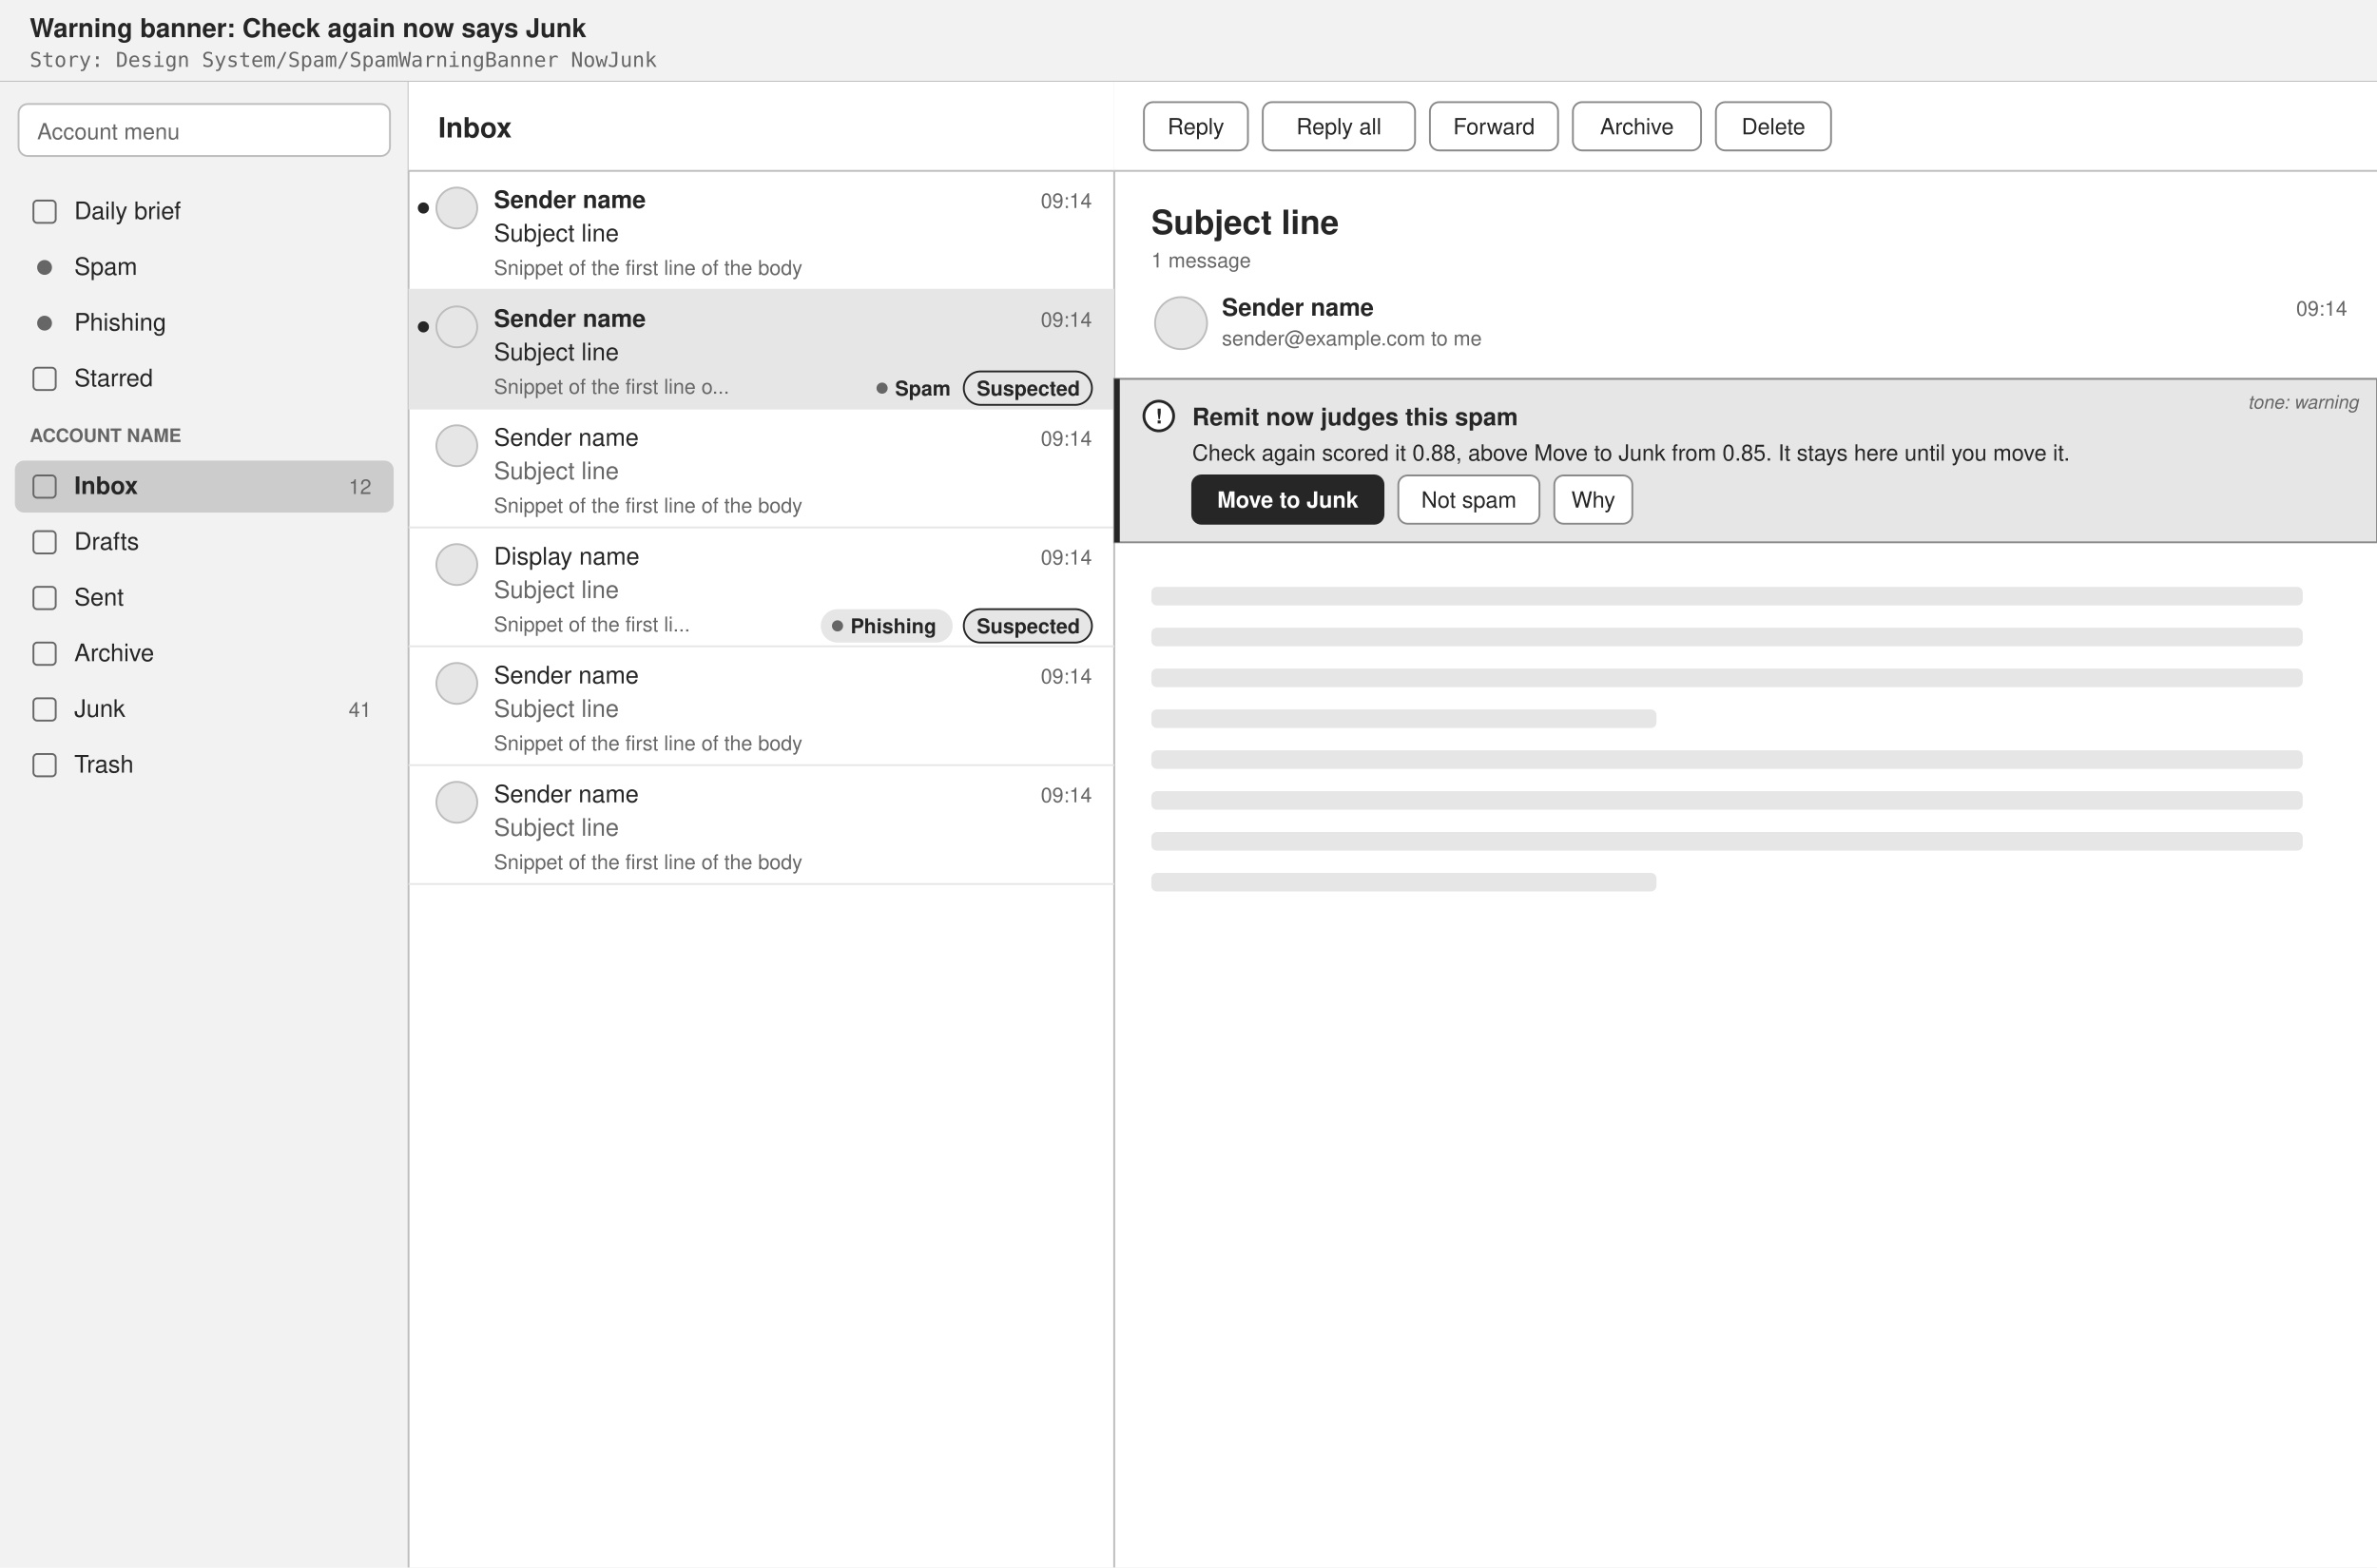
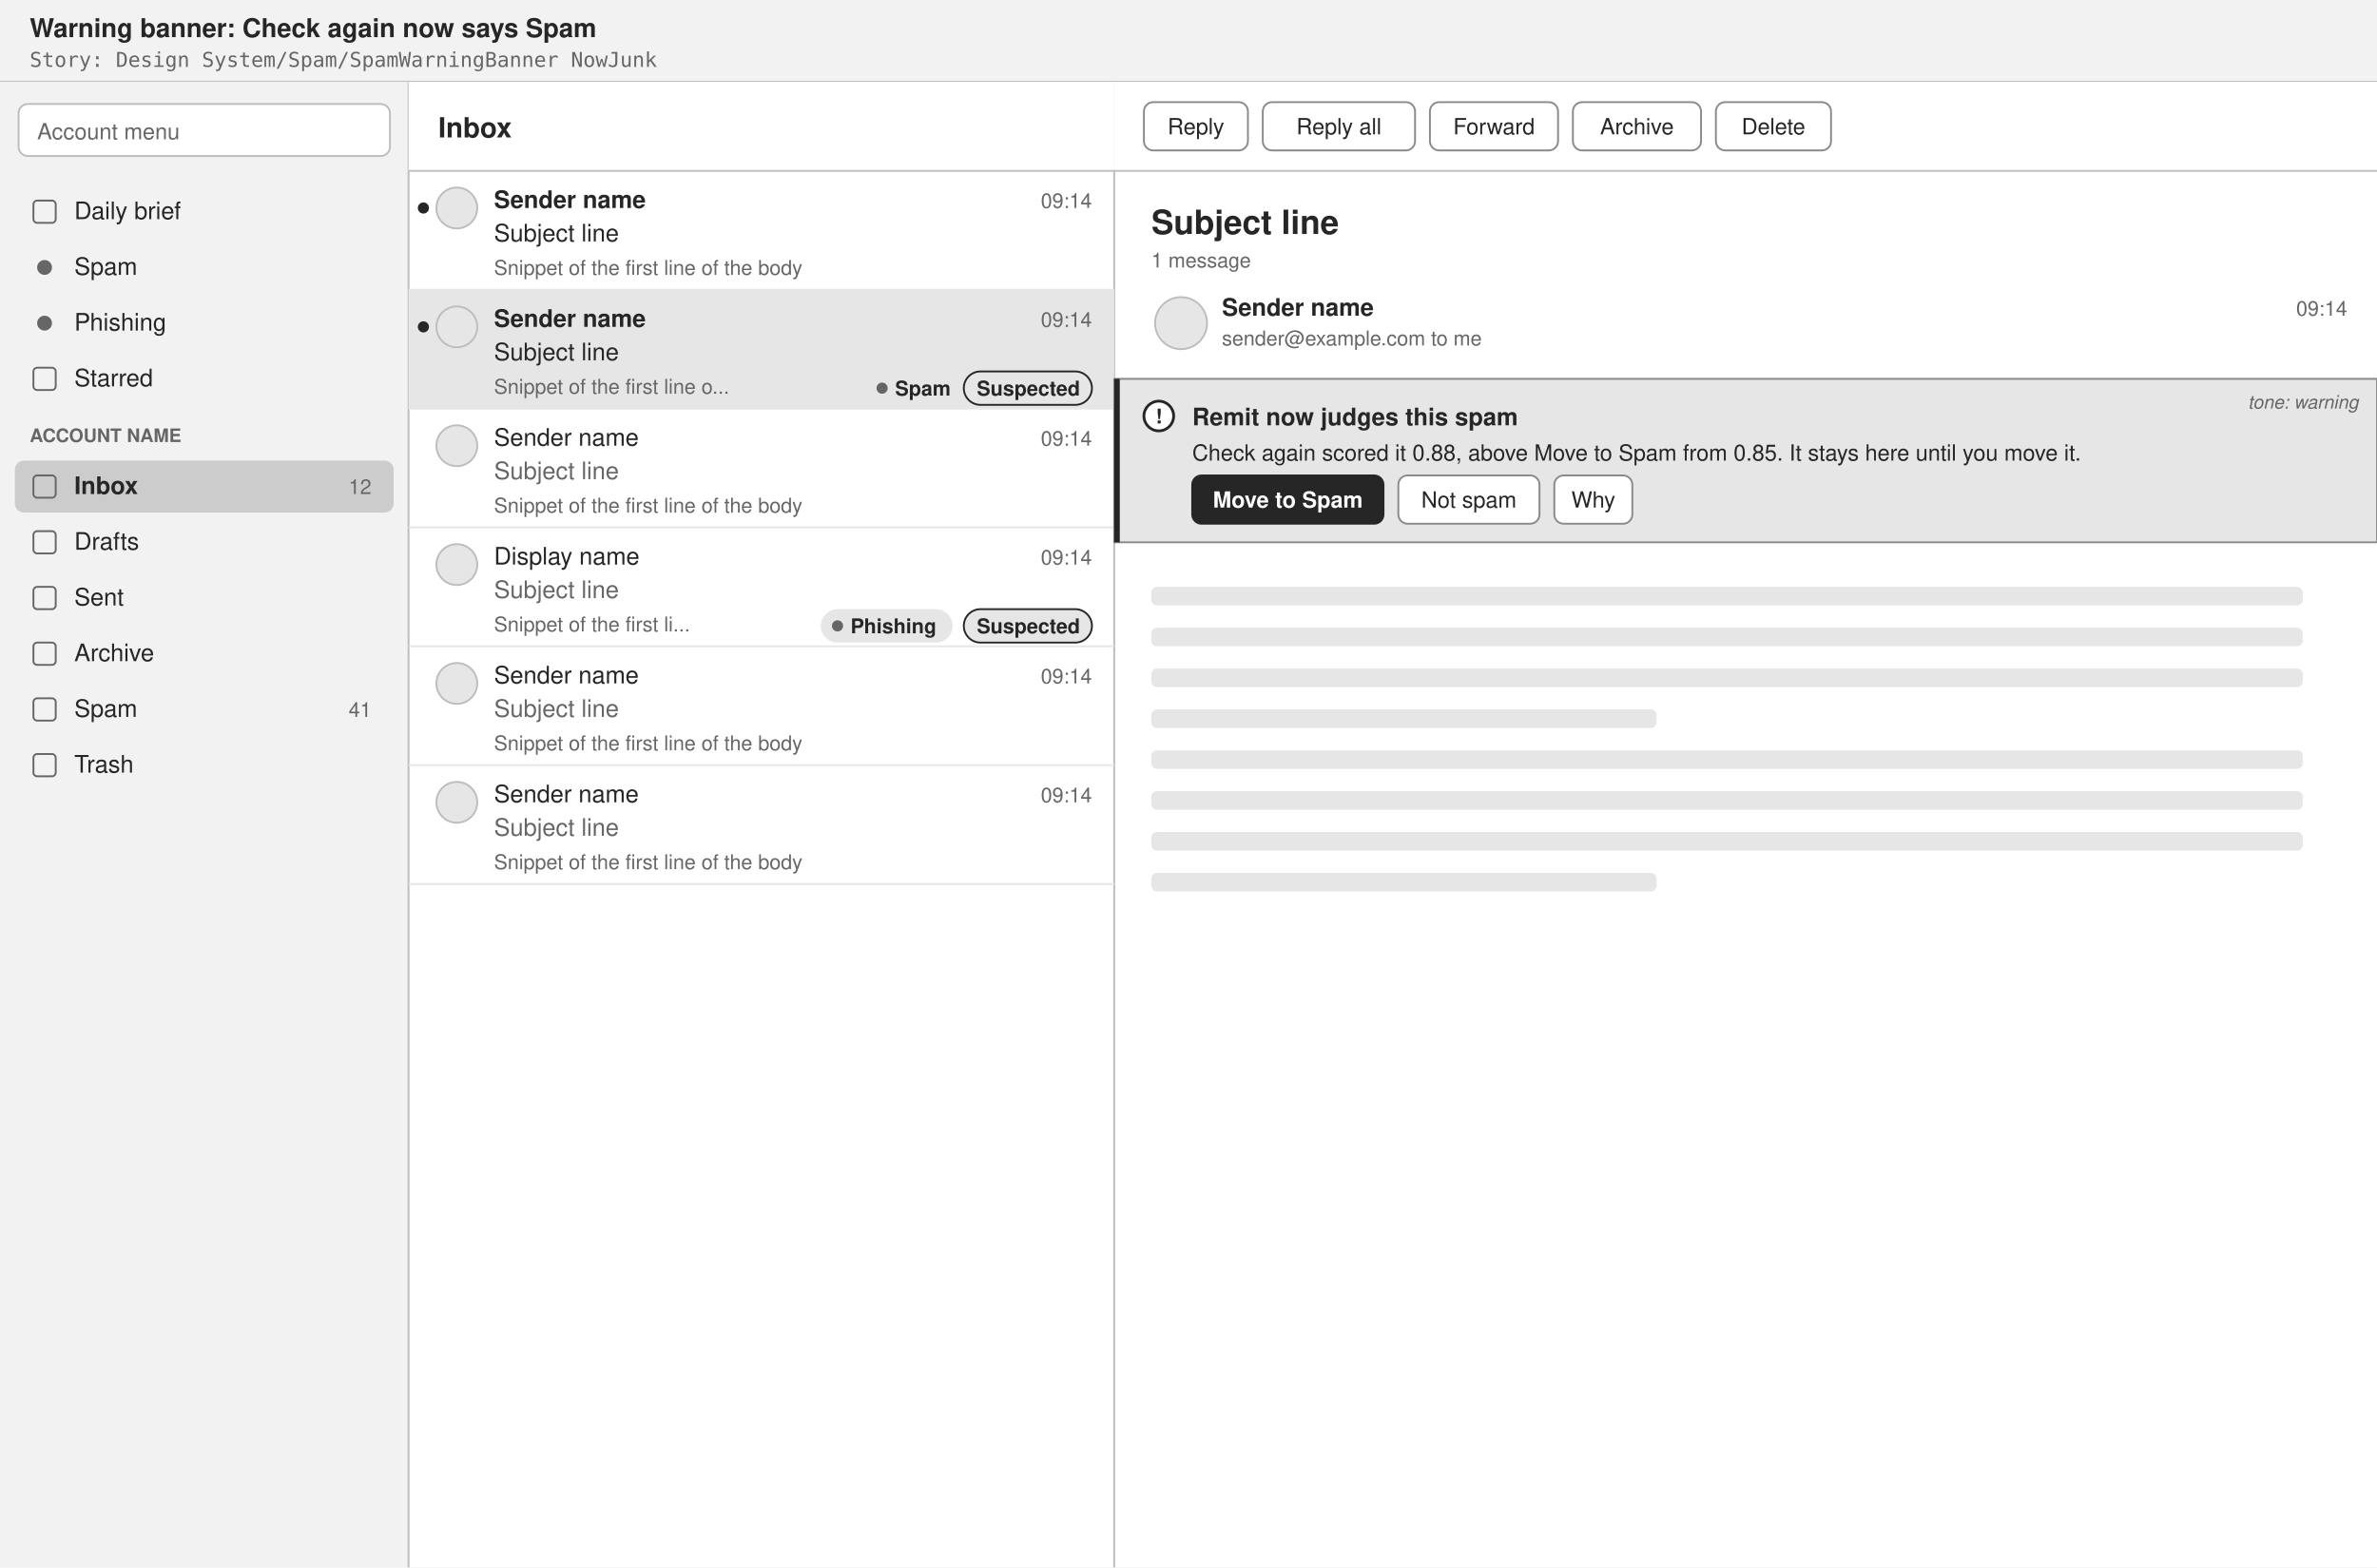
<svg xmlns="http://www.w3.org/2000/svg" width="1280" height="844" viewBox="0 0 1280 844" font-family="Helvetica, Arial, sans-serif">
  <rect x="0" y="0" width="1280" height="844" fill="#ffffff" stroke="none" stroke-width="1" />
  <rect x="0" y="0" width="1280" height="44" fill="#f2f2f2" stroke="none" stroke-width="1" />
  <line x1="0" y1="44" x2="1280" y2="44" stroke="#bdbdbd" stroke-width="1" />
-   <text x="16" y="20" font-size="14" fill="#262626" font-weight="700">Warning banner: Check again now says Junk</text>
+   <text x="16" y="20" font-size="14" fill="#262626" font-weight="700">Warning banner: Check again now says Spam</text>
  <text x="16" y="36" font-size="11" fill="#666666" font-family="monospace">Story: Design System/Spam/SpamWarningBanner NowJunk</text>
  <g transform="translate(0,44)">
    <rect x="0" y="0" width="220" height="800" fill="#f2f2f2" stroke="none" stroke-width="1" />
    <line x1="220" y1="0" x2="220" y2="800" stroke="#bdbdbd" stroke-width="1" />
    <rect x="10" y="12" width="200" height="28" fill="#ffffff" stroke="#bdbdbd" stroke-width="1" rx="5" />
    <text x="20" y="31" font-size="12" fill="#666666">Account menu</text>
    <rect x="18" y="64" width="12" height="12" fill="none" stroke="#666666" stroke-width="1" rx="2" />
    <text x="40" y="74" font-size="13" fill="#262626" font-weight="400">Daily brief</text>
    <circle cx="24" cy="100" r="4" fill="#666666" />
    <text x="40" y="104" font-size="13" fill="#262626" font-weight="400">Spam</text>
    <circle cx="24" cy="130" r="4" fill="#666666" />
    <text x="40" y="134" font-size="13" fill="#262626" font-weight="400">Phishing</text>
    <rect x="18" y="154" width="12" height="12" fill="none" stroke="#666666" stroke-width="1" rx="2" />
    <text x="40" y="164" font-size="13" fill="#262626" font-weight="400">Starred</text>
    <text x="16" y="194" font-size="10" fill="#666666" font-weight="700">ACCOUNT NAME</text>
    <rect x="8" y="204" width="204" height="28" fill="#cccccc" stroke="none" stroke-width="1" rx="5" />
    <rect x="18" y="212" width="12" height="12" fill="none" stroke="#666666" stroke-width="1" rx="2" />
    <text x="40" y="222" font-size="13" fill="#262626" font-weight="600">Inbox</text>
    <text x="200" y="222" font-size="11" fill="#666666" text-anchor="end">12</text>
    <rect x="18" y="242" width="12" height="12" fill="none" stroke="#666666" stroke-width="1" rx="2" />
    <text x="40" y="252" font-size="13" fill="#262626" font-weight="400">Drafts</text>
    <rect x="18" y="272" width="12" height="12" fill="none" stroke="#666666" stroke-width="1" rx="2" />
    <text x="40" y="282" font-size="13" fill="#262626" font-weight="400">Sent</text>
    <rect x="18" y="302" width="12" height="12" fill="none" stroke="#666666" stroke-width="1" rx="2" />
    <text x="40" y="312" font-size="13" fill="#262626" font-weight="400">Archive</text>
    <rect x="18" y="332" width="12" height="12" fill="none" stroke="#666666" stroke-width="1" rx="2" />
-     <text x="40" y="342" font-size="13" fill="#262626" font-weight="400">Junk</text>
+     <text x="40" y="342" font-size="13" fill="#262626" font-weight="400">Spam</text>
    <text x="200" y="342" font-size="11" fill="#666666" text-anchor="end">41</text>
    <rect x="18" y="362" width="12" height="12" fill="none" stroke="#666666" stroke-width="1" rx="2" />
    <text x="40" y="372" font-size="13" fill="#262626" font-weight="400">Trash</text>
    <line x1="600" y1="0" x2="600" y2="800" stroke="#bdbdbd" stroke-width="1" />
    <rect x="220" y="0" width="380" height="48" fill="#ffffff" stroke="none" stroke-width="1" />
    <line x1="220" y1="48" x2="600" y2="48" stroke="#bdbdbd" stroke-width="1" />
    <text x="236" y="30" font-size="15" fill="#262626" font-weight="700">Inbox</text>
    <circle cx="228" cy="68" r="3" fill="#262626" />
    <circle cx="246" cy="68" r="11" fill="#e6e6e6" stroke="#bdbdbd" />
    <text x="266" y="68" font-size="13" fill="#262626" font-weight="700">Sender name</text>
    <text x="588" y="68" font-size="11" fill="#666666" text-anchor="end">09:14</text>
    <text x="266" y="86" font-size="13" fill="#262626">Subject line</text>
    <text x="266" y="104" font-size="11" fill="#666666">Snippet of the first line of the body</text>
    <line x1="220" y1="112" x2="600" y2="112" stroke="#e6e6e6" stroke-width="1" />
    <rect x="220" y="112" width="380" height="64" fill="#e6e6e6" stroke="none" stroke-width="1" />
    <circle cx="228" cy="132" r="3" fill="#262626" />
    <circle cx="246" cy="132" r="11" fill="#e6e6e6" stroke="#bdbdbd" />
    <text x="266" y="132" font-size="13" fill="#262626" font-weight="700">Sender name</text>
    <text x="588" y="132" font-size="11" fill="#666666" text-anchor="end">09:14</text>
    <text x="266" y="150" font-size="13" fill="#262626">Subject line</text>
    <rect x="519" y="156" width="69" height="18" fill="#e6e6e6" stroke="#262626" stroke-width="1" rx="9" />
    <text x="526" y="169" font-size="11" fill="#262626" font-weight="600">Suspected</text>
    <rect x="466" y="156" width="47" height="18" fill="#e6e6e6" stroke="none" stroke-width="1" rx="9" />
    <circle cx="475" cy="165" r="3" fill="#666666" />
    <text x="482" y="169" font-size="11" fill="#262626" font-weight="600">Spam</text>
    <text x="266" y="168" font-size="11" fill="#666666">Snippet of the first line o...</text>
    <line x1="220" y1="176" x2="600" y2="176" stroke="#e6e6e6" stroke-width="1" />
    <circle cx="246" cy="196" r="11" fill="#e6e6e6" stroke="#bdbdbd" />
    <text x="266" y="196" font-size="13" fill="#262626" font-weight="500">Sender name</text>
    <text x="588" y="196" font-size="11" fill="#666666" text-anchor="end">09:14</text>
    <text x="266" y="214" font-size="13" fill="#666666">Subject line</text>
    <text x="266" y="232" font-size="11" fill="#666666">Snippet of the first line of the body</text>
    <line x1="220" y1="240" x2="600" y2="240" stroke="#e6e6e6" stroke-width="1" />
    <circle cx="246" cy="260" r="11" fill="#e6e6e6" stroke="#bdbdbd" />
    <text x="266" y="260" font-size="13" fill="#262626" font-weight="500">Display name</text>
    <text x="588" y="260" font-size="11" fill="#666666" text-anchor="end">09:14</text>
    <text x="266" y="278" font-size="13" fill="#666666">Subject line</text>
    <rect x="519" y="284" width="69" height="18" fill="#e6e6e6" stroke="#262626" stroke-width="1" rx="9" />
    <text x="526" y="297" font-size="11" fill="#262626" font-weight="600">Suspected</text>
    <rect x="442" y="284" width="71" height="18" fill="#e6e6e6" stroke="none" stroke-width="1" rx="9" />
    <circle cx="451" cy="293" r="3" fill="#666666" />
    <text x="458" y="297" font-size="11" fill="#262626" font-weight="600">Phishing</text>
    <text x="266" y="296" font-size="11" fill="#666666">Snippet of the first li...</text>
    <line x1="220" y1="304" x2="600" y2="304" stroke="#e6e6e6" stroke-width="1" />
    <circle cx="246" cy="324" r="11" fill="#e6e6e6" stroke="#bdbdbd" />
    <text x="266" y="324" font-size="13" fill="#262626" font-weight="500">Sender name</text>
    <text x="588" y="324" font-size="11" fill="#666666" text-anchor="end">09:14</text>
    <text x="266" y="342" font-size="13" fill="#666666">Subject line</text>
    <text x="266" y="360" font-size="11" fill="#666666">Snippet of the first line of the body</text>
    <line x1="220" y1="368" x2="600" y2="368" stroke="#e6e6e6" stroke-width="1" />
    <circle cx="246" cy="388" r="11" fill="#e6e6e6" stroke="#bdbdbd" />
    <text x="266" y="388" font-size="13" fill="#262626" font-weight="500">Sender name</text>
    <text x="588" y="388" font-size="11" fill="#666666" text-anchor="end">09:14</text>
    <text x="266" y="406" font-size="13" fill="#666666">Subject line</text>
    <text x="266" y="424" font-size="11" fill="#666666">Snippet of the first line of the body</text>
    <line x1="220" y1="432" x2="600" y2="432" stroke="#e6e6e6" stroke-width="1" />
    <rect x="600" y="0" width="680" height="48" fill="#ffffff" stroke="none" stroke-width="1" />
    <line x1="600" y1="48" x2="1280" y2="48" stroke="#bdbdbd" stroke-width="1" />
    <rect x="616" y="11" width="56" height="26" fill="#ffffff" stroke="#8a8a8a" stroke-width="1" rx="5" />
    <text x="644" y="28.32" font-size="12" fill="#262626" font-weight="500" text-anchor="middle">Reply</text>
    <rect x="680" y="11" width="82" height="26" fill="#ffffff" stroke="#8a8a8a" stroke-width="1" rx="5" />
    <text x="721" y="28.32" font-size="12" fill="#262626" font-weight="500" text-anchor="middle">Reply all</text>
    <rect x="770" y="11" width="69" height="26" fill="#ffffff" stroke="#8a8a8a" stroke-width="1" rx="5" />
    <text x="804.5" y="28.32" font-size="12" fill="#262626" font-weight="500" text-anchor="middle">Forward</text>
    <rect x="847" y="11" width="69" height="26" fill="#ffffff" stroke="#8a8a8a" stroke-width="1" rx="5" />
    <text x="881.5" y="28.32" font-size="12" fill="#262626" font-weight="500" text-anchor="middle">Archive</text>
    <rect x="924" y="11" width="62" height="26" fill="#ffffff" stroke="#8a8a8a" stroke-width="1" rx="5" />
    <text x="955" y="28.32" font-size="12" fill="#262626" font-weight="500" text-anchor="middle">Delete</text>
    <text x="620" y="82" font-size="18" fill="#262626" font-weight="700">Subject line</text>
    <text x="620" y="100" font-size="11" fill="#666666">1 message</text>
    <circle cx="636" cy="130" r="14" fill="#e6e6e6" stroke="#bdbdbd" />
    <text x="658" y="126" font-size="13" fill="#262626" font-weight="600">Sender name</text>
    <text x="658" y="142" font-size="11" fill="#666666">sender@example.com  to me</text>
    <text x="1264" y="126" font-size="11" fill="#666666" text-anchor="end">09:14</text>
    <line x1="600" y1="160" x2="1280" y2="160" stroke="#e6e6e6" stroke-width="1" />
    <rect x="600" y="160" width="680" height="88" fill="#e6e6e6" stroke="#8a8a8a" stroke-width="1" />
    <rect x="600" y="160" width="3" height="88" fill="#262626" stroke="none" stroke-width="1" />
    <circle cx="624" cy="180" r="8" fill="#ffffff" stroke="#262626" stroke-width="1.5" />
    <text x="624" y="184" font-size="11" fill="#262626" font-weight="700" text-anchor="middle">!</text>
    <text x="1270" y="176" font-size="10" fill="#666666" text-anchor="end" font-style="italic">tone: warning</text>
    <text x="642" y="185" font-size="13" fill="#262626" font-weight="700">Remit now judges this spam</text>
-     <text x="642" y="204" font-size="12" fill="#262626">Check again scored it 0.88, above Move to Junk from 0.85. It stays here until you move it.</text>
+     <text x="642" y="204" font-size="12" fill="#262626">Check again scored it 0.88, above Move to Spam from 0.85. It stays here until you move it.</text>
    <rect x="642" y="212" width="103" height="26" fill="#262626" stroke="#262626" stroke-width="1" rx="5" />
-     <text x="693.5" y="229.32" font-size="12" fill="#ffffff" font-weight="600" text-anchor="middle">Move to Junk</text>
+     <text x="693.5" y="229.32" font-size="12" fill="#ffffff" font-weight="600" text-anchor="middle">Move to Spam</text>
    <rect x="753" y="212" width="76" height="26" fill="#ffffff" stroke="#8a8a8a" stroke-width="1" rx="5" />
    <text x="791" y="229.32" font-size="12" fill="#262626" font-weight="500" text-anchor="middle">Not spam</text>
    <rect x="837" y="212" width="42" height="26" fill="#ffffff" stroke="#8a8a8a" stroke-width="1" rx="5" />
    <text x="858" y="229.32" font-size="12" fill="#262626" font-weight="500" text-anchor="middle">Why</text>
    <rect x="620" y="272" width="620" height="10" fill="#e6e6e6" stroke="none" stroke-width="1" rx="3" />
    <rect x="620" y="294" width="620" height="10" fill="#e6e6e6" stroke="none" stroke-width="1" rx="3" />
    <rect x="620" y="316" width="620" height="10" fill="#e6e6e6" stroke="none" stroke-width="1" rx="3" />
    <rect x="620" y="338" width="272" height="10" fill="#e6e6e6" stroke="none" stroke-width="1" rx="3" />
    <rect x="620" y="360" width="620" height="10" fill="#e6e6e6" stroke="none" stroke-width="1" rx="3" />
    <rect x="620" y="382" width="620" height="10" fill="#e6e6e6" stroke="none" stroke-width="1" rx="3" />
    <rect x="620" y="404" width="620" height="10" fill="#e6e6e6" stroke="none" stroke-width="1" rx="3" />
    <rect x="620" y="426" width="272" height="10" fill="#e6e6e6" stroke="none" stroke-width="1" rx="3" />
  </g>
</svg>
